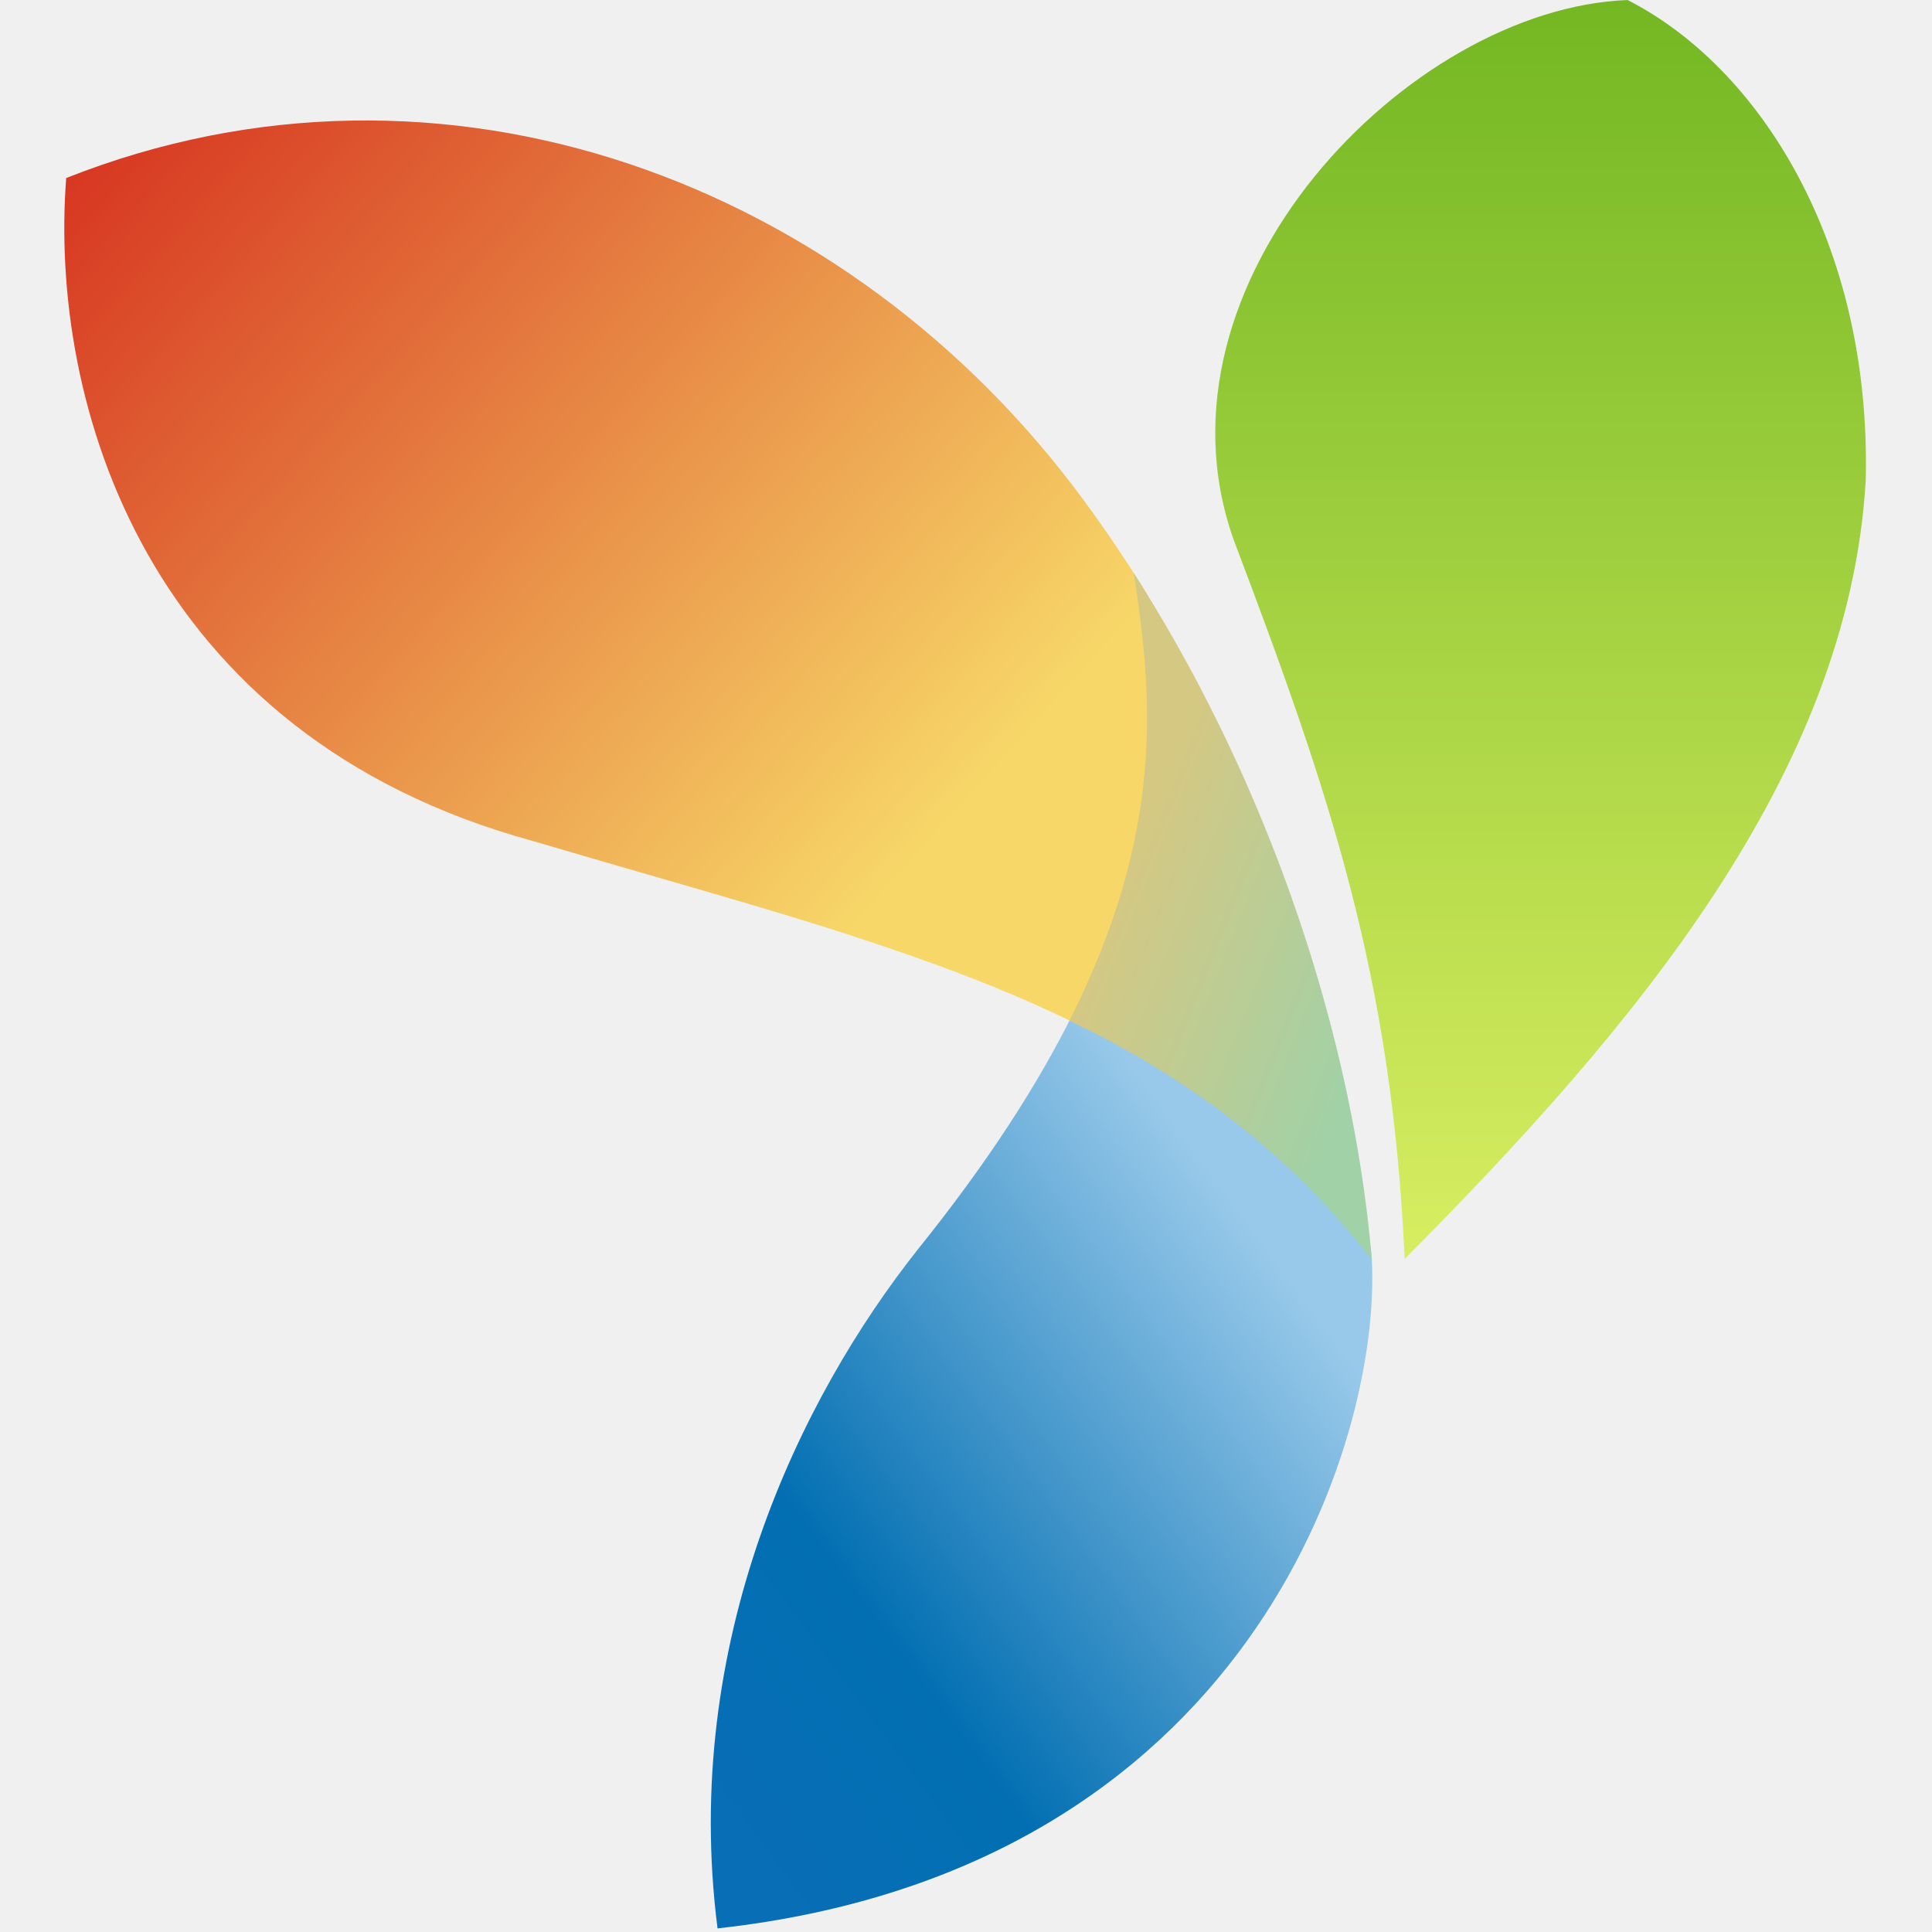
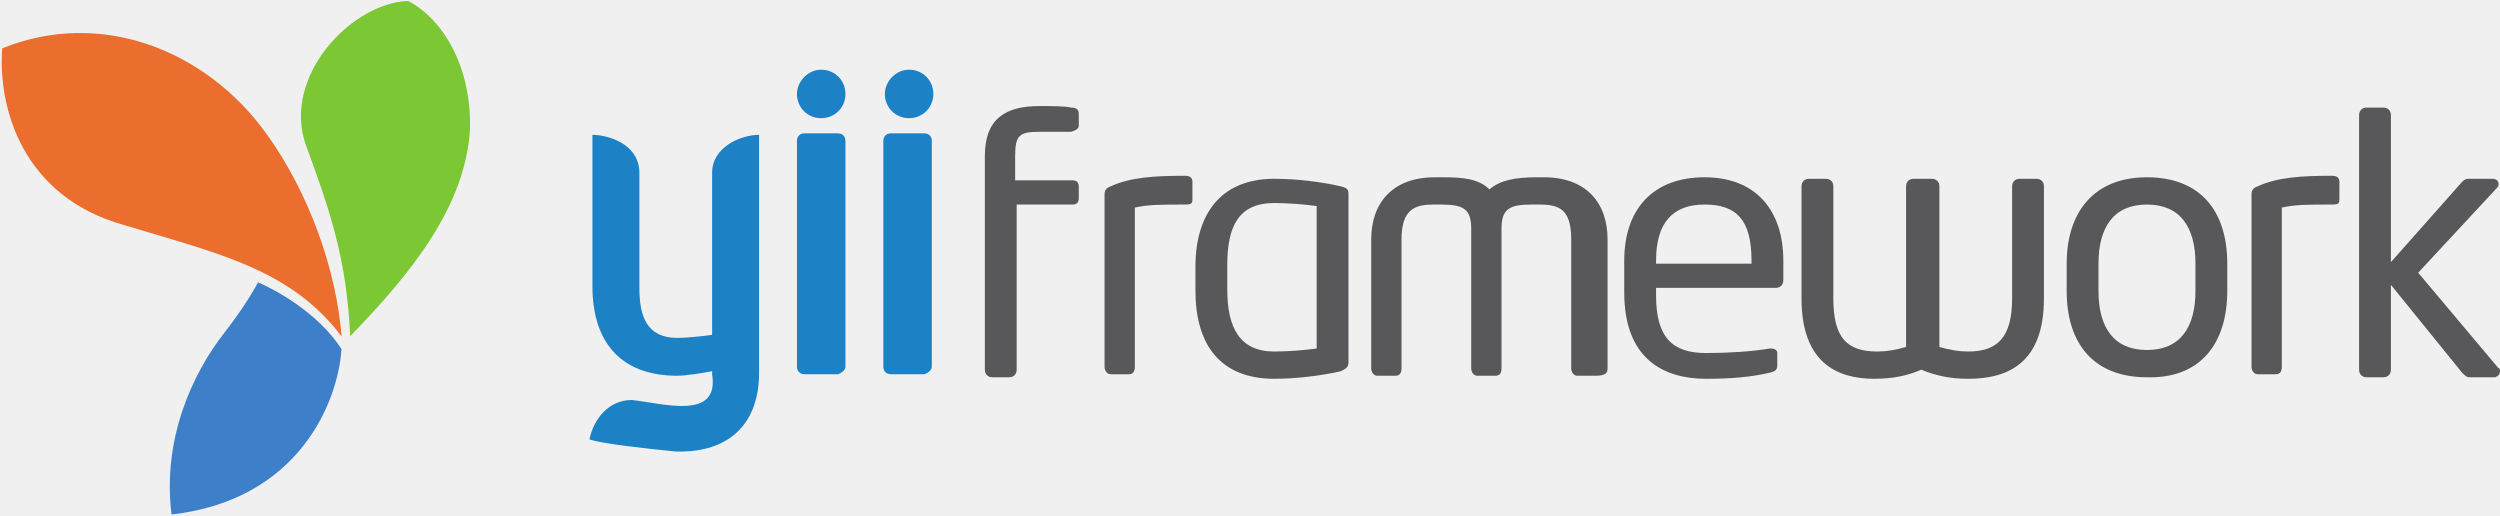
- <svg xmlns="http://www.w3.org/2000/svg" width="80px" height="80px" viewBox="0 0 256 274" version="1.1" preserveAspectRatio="xMidYMid">
-   <defs>
-     <linearGradient x1="50%" y1="0%" x2="50%" y2="100%" id="linearGradient-1">
-       <stop stop-color="#73B723" offset="0%" />
-       <stop stop-color="#D8EE61" offset="100%" />
-     </linearGradient>
-     <linearGradient x1="84.858%" y1="26.251%" x2="13.584%" y2="100%" id="linearGradient-2">
-       <stop stop-color="#98C9EA" offset="0%" />
-       <stop stop-color="#026FB2" offset="68.865%" />
-       <stop stop-color="#086EB6" offset="100%" />
-     </linearGradient>
-     <linearGradient x1="0%" y1="6.32%" x2="85.884%" y2="69.935%" id="linearGradient-3">
-       <stop stop-color="#D73721" offset="0%" />
-       <stop stop-color="#F7D768" offset="100%" />
-     </linearGradient>
-     <linearGradient x1="30.961%" y1="30.993%" x2="86.77%" y2="81.746%" id="linearGradient-4">
-       <stop stop-color="#D4C883" offset="0%" />
-       <stop stop-color="#A1D1A7" offset="100%" />
-     </linearGradient>
+ <svg xmlns="http://www.w3.org/2000/svg" version="1.1" id="Layer_1" x="0px" y="0px" viewBox="0 0 165 34" xml:space="preserve">
+   <defs id="defs4154">
+     <clipPath id="clipPath4181" clipPathUnits="userSpaceOnUse">
+       <path id="path4183" d="M 0,792 612,792 612,0 0,0 0,792 Z" />
+     </clipPath>
  </defs>
-   <g>
-     <path d="M221.829,0.004 C240.43,9.482 256.405,34.353 255.604,68.104 C253.173,109.689 223.022,145.528 190.217,178.548 C188.38,138.279 179.624,112.616 165.952,76.529 C153.044,40.161 190.782,1.168 221.829,0.004 Z" fill="url(#linearGradient-1)" />
-     <path d="M121.217,177.132 C131.205,164.708 138.284,153.644 143.224,143.648 C177.065,161.341 169.079,158.037 185.4,176.888 C185.455,177.475 185.507,178.06 185.556,178.643 C186.91,204.781 167.843,265.207 92.763,273.488 C87.566,232.885 104.462,198.251 121.217,177.132 Z" fill="url(#linearGradient-2)" />
-     <path d="M0.391,25.247 C53.886,4.078 111.459,25.763 144.697,70.944 C147.913,75.313 150.962,79.853 153.838,84.526 C159.032,117.681 155.071,136.094 144.962,145.855 C138.315,142.501 131.223,139.527 123.653,136.777 C106.051,130.383 89.807,126.151 66.608,119.282 C11.52,104.248 -2.065,57.012 0.391,25.247 Z" fill="url(#linearGradient-3)" />
-     <path d="M151.793,81.28 C152.144,81.825 152.491,82.366 152.834,82.915 L153.255,83.592 C154.113,84.971 154.955,86.358 155.785,87.761 L155.925,87.996 L156.148,88.376 L156.351,88.727 L156.945,89.747 L156.986,89.821 L157.791,91.233 L157.816,91.274 C158.398,92.302 158.972,93.334 159.537,94.374 L159.608,94.506 L160.235,95.67 L160.252,95.699 L160.941,96.995 L161.139,97.375 L161.523,98.114 L161.994,99.026 L162.448,99.91 C162.91,100.826 163.368,101.743 163.818,102.659 L163.934,102.886 C164.747,104.55 165.535,106.217 166.307,107.897 L166.894,109.181 L166.951,109.309 L167.327,110.143 L167.765,111.13 L168.012,111.699 L168.409,112.612 L168.693,113.268 L169.292,114.68 L169.333,114.779 L169.973,116.314 L170.051,116.5 C170.733,118.16 171.393,119.819 172.033,121.491 L172.095,121.644 L172.623,123.043 L172.656,123.121 L172.962,123.947 C173.3,124.864 173.635,125.78 173.965,126.7 L174.093,127.06 C174.456,128.087 174.815,129.119 175.162,130.147 L175.273,130.473 C175.599,131.439 175.913,132.405 176.227,133.371 L176.38,133.846 L176.417,133.957 L176.912,135.522 L176.933,135.592 L177.391,137.086 L177.849,138.626 L177.862,138.659 L178.241,139.96 L178.361,140.381 L178.592,141.186 C178.852,142.114 179.108,143.039 179.356,143.968 L179.542,144.661 L179.901,146.032 L179.917,146.098 C180.355,147.782 180.768,149.466 181.16,151.146 L181.197,151.32 L181.238,151.497 C181.75,153.714 182.221,155.923 182.654,158.123 L182.696,158.342 C183.364,161.764 183.938,165.165 184.413,168.538 L184.421,168.583 C184.57,169.623 184.706,170.659 184.834,171.696 L184.887,172.141 L185.061,173.623 L185.061,173.627 L185.209,174.998 L185.259,175.452 L185.366,176.538 L185.408,176.975 L185.424,177.153 L185.556,178.643 C173.738,163.423 159.62,152.934 142.679,144.727 C156.351,117.697 154.431,98.436 151.793,81.28" fill="url(#linearGradient-4)" />
+   <g id="XMLID_22_">
+     <path id="XMLID_20_" fill="#FFFFFF" d="M71.2,8.3V7.5c0-0.2-0.1-0.4-0.5-0.4c-0.4-0.1-1.3-0.1-2.1-0.1c-2.2,0-3.6,0.8-3.6,3.3v14.1   c0,0.3,0.2,0.5,0.5,0.5h1.1c0.3,0,0.5-0.2,0.5-0.5V13.5h3.7c0.3,0,0.4-0.2,0.4-0.4v-0.8c0-0.3-0.2-0.4-0.4-0.4H67v-1.6   c0-1.4,0.3-1.6,1.6-1.6h2.1C71,8.6,71.2,8.5,71.2,8.3L71.2,8.3z" style="fill:#58585a;fill-opacity:1" />
+     <path id="XMLID_19_" fill="#FFFFFF" d="M78.7,13.1V12c0-0.3-0.2-0.4-0.5-0.4c-2,0-3.6,0.1-4.9,0.7c-0.3,0.1-0.4,0.3-0.4,0.5v11.4   c0,0.3,0.2,0.5,0.4,0.5h1.2c0.3,0,0.4-0.2,0.4-0.5V13.7c0.9-0.2,1.7-0.2,3.3-0.2C78.7,13.5,78.7,13.4,78.7,13.1L78.7,13.1z" style="fill:#58585a;fill-opacity:1" />
+     <path id="XMLID_42_" fill="#FFFFFF" d="M89,23.9V12.8c0-0.3-0.1-0.4-0.5-0.5c-1.3-0.3-2.9-0.5-4.4-0.5c-3.5,0-5.2,2.3-5.2,5.8v1.6   c0,3.5,1.6,5.8,5.2,5.8c1.4,0,3.1-0.2,4.4-0.5C88.9,24.3,89,24.2,89,23.9L89,23.9z M86.9,23c-0.7,0.1-1.8,0.2-2.8,0.2   c-2.3,0-3.1-1.6-3.1-4.1v-1.6c0-2.5,0.7-4.1,3.1-4.1c1,0,2.1,0.1,2.8,0.2V23L86.9,23z" style="fill:#58585a;fill-opacity:1" />
+     <path id="XMLID_16_" fill="#FFFFFF" d="M106.1,24.3v-8.5c0-2.4-1.4-4.1-4.2-4.1h-0.5c-1.4,0-2.4,0.2-3.1,0.8   c-0.7-0.7-1.7-0.8-3.1-0.8h-0.5c-2.8,0-4.2,1.7-4.2,4.1v8.5c0,0.3,0.2,0.5,0.4,0.5h1.2c0.3,0,0.4-0.2,0.4-0.5v-8.5   c0-2,0.9-2.3,2.1-2.3h0.5c1.5,0,2,0.3,2,1.6v9.2c0,0.3,0.2,0.5,0.4,0.5h1.2c0.3,0,0.4-0.2,0.4-0.5v-9.2c0-1.3,0.5-1.6,2-1.6h0.5   c1.3,0,2.1,0.3,2.1,2.3v8.5c0,0.3,0.2,0.5,0.4,0.5h1.2C106,24.8,106.1,24.6,106.1,24.3L106.1,24.3z" style="fill:#58585a;fill-opacity:1" />
+     <path id="XMLID_38_" fill="#FFFFFF" d="M117.7,18.5v-1.3c0-3.3-1.8-5.5-5.2-5.5c-3.4,0-5.3,2.1-5.3,5.5v2.1c0,4.4,2.6,5.7,5.4,5.7   c1.6,0,2.9-0.1,4.2-0.4c0.4-0.1,0.5-0.2,0.5-0.5v-0.8c0-0.2-0.2-0.3-0.4-0.3c0,0-0.1,0-0.1,0c-1.1,0.2-2.8,0.3-4.2,0.3   c-2.2,0-3.3-1-3.3-3.8V19h7.9C117.5,19,117.7,18.8,117.7,18.5L117.7,18.5z M115.6,17.4h-6.3v-0.2c0-2.5,1.1-3.7,3.2-3.7   c2.1,0,3.1,1,3.1,3.7V17.4L115.6,17.4z" style="fill:#58585a;fill-opacity:1" />
+     <path id="XMLID_13_" fill="#FFFFFF" d="M134.9,19.7v-7.4c0-0.3-0.2-0.5-0.5-0.5h-1.1c-0.3,0-0.5,0.2-0.5,0.5v7.4   c0,2.6-1,3.5-2.9,3.5c-0.6,0-1.2-0.1-1.9-0.3V12.3c0-0.3-0.2-0.5-0.5-0.5h-1.2c-0.3,0-0.5,0.2-0.5,0.5v10.6   c-0.7,0.2-1.3,0.3-1.9,0.3c-2,0-2.9-0.9-2.9-3.5v-7.4c0-0.3-0.2-0.5-0.5-0.5h-1.1c-0.3,0-0.5,0.2-0.5,0.5v7.4   c0,4.2,2.3,5.3,4.8,5.3c1.2,0,2.2-0.2,3.1-0.6c1,0.4,1.9,0.6,3.1,0.6C132.6,25,134.9,23.9,134.9,19.7L134.9,19.7z" style="fill:#58585a;fill-opacity:1" />
+     <path id="XMLID_34_" fill="#FFFFFF" d="M147,19.2v-1.8c0-3.5-1.8-5.7-5.3-5.7c-3.5,0-5.3,2.3-5.3,5.7v1.8c0,3.5,1.8,5.7,5.3,5.7   C145.2,25,147,22.7,147,19.2L147,19.2z M144.9,19.2c0,2.4-1,3.9-3.2,3.9c-2.2,0-3.2-1.5-3.2-3.9v-1.8c0-2.4,1-3.9,3.2-3.9   c2.2,0,3.2,1.5,3.2,3.9V19.2L144.9,19.2z" style="fill:#58585a;fill-opacity:1" />
+     <path id="XMLID_10_" fill="#FFFFFF" d="M154.4,13.1V12c0-0.3-0.2-0.4-0.5-0.4c-2,0-3.6,0.1-4.9,0.7c-0.3,0.1-0.4,0.3-0.4,0.5v11.4   c0,0.3,0.2,0.5,0.4,0.5h1.2c0.3,0,0.4-0.2,0.4-0.5V13.7c0.9-0.2,1.7-0.2,3.3-0.2C154.4,13.5,154.4,13.4,154.4,13.1L154.4,13.1z" style="fill:#58585a;fill-opacity:1" />
+     <path id="XMLID_8_" fill="#FFFFFF" d="M165,24.5c0-0.1,0-0.2-0.1-0.2l-5.3-6.3l5.2-5.6c0.1-0.1,0.1-0.2,0.1-0.3   c0-0.1-0.1-0.3-0.4-0.3H163c-0.2,0-0.3,0-0.5,0.2l-4.7,5.3V7.6c0-0.3-0.2-0.5-0.5-0.5h-1.1c-0.3,0-0.5,0.2-0.5,0.5v16.8   c0,0.3,0.2,0.5,0.5,0.5h1.1c0.3,0,0.5-0.2,0.5-0.5v-5.6l4.7,5.8c0.2,0.2,0.3,0.3,0.5,0.3h1.7C164.9,24.8,165,24.7,165,24.5   L165,24.5z" style="fill:#58585a;fill-opacity:1" />
+     <path id="XMLID_26_" fill="#BFD1DA" d="M61.5,24.2V9.3c0-0.3-0.2-0.5-0.5-0.5h-2.2c-0.3,0-0.5,0.2-0.5,0.5v14.9   c0,0.3,0.2,0.5,0.5,0.5H61C61.3,24.6,61.5,24.4,61.5,24.2L61.5,24.2z M50.1,24.6V8.9c-1.2,0-3.1,0.8-3.1,2.5v10.7   c-0.7,0.1-1.7,0.2-2.3,0.2c-2,0-2.5-1.4-2.5-3.3v-7.7c-0.1-1.9-2.2-2.4-3.1-2.4v10c0,3.6,1.8,5.9,5.6,5.9c0.6,0,1.8-0.2,2.3-0.3   v0.2c0.5,3.1-3.3,1.9-5.3,1.7c-1.5,0-2.5,1.2-2.8,2.6c0.9,0.3,3.7,0.6,5.7,0.8C48.2,29.9,50.1,27.9,50.1,24.6L50.1,24.6z    M55.8,24.2V9.3c0-0.3-0.2-0.5-0.5-0.5h-2.2c-0.3,0-0.5,0.2-0.5,0.5v14.9c0,0.3,0.2,0.5,0.5,0.5h2.2C55.6,24.6,55.8,24.4,55.8,24.2   L55.8,24.2z M54.2,4.6c0.9,0,1.6,0.7,1.6,1.6c0,0.9-0.7,1.6-1.6,1.6c-0.9,0-1.6-0.7-1.6-1.6C52.6,5.4,53.3,4.6,54.2,4.6L54.2,4.6z    M60,4.6c0.9,0,1.6,0.7,1.6,1.6c0,0.9-0.7,1.6-1.6,1.6c-0.9,0-1.6-0.7-1.6-1.6C58.4,5.4,59.1,4.6,60,4.6L60,4.6z" style="fill:#1d82c5;fill-opacity:1" />
+   </g>
+   <g transform="matrix(0.5058029,0,0,-0.5058029,-72.88858,177.036)" id="g4175">
+     <g id="g4177">
+       <g clip-path="url(#clipPath4181)" id="g4179">
+         <g transform="translate(183.9946,331.1367)" id="g4185">
+           <path id="path4187" style="fill:#7cc734;fill-opacity:1;fill-rule:evenodd;stroke:none" d="M 0,0 C -3.088,8.913 5.938,18.468 13.363,18.753 17.812,16.432 21.632,10.337 21.441,2.066 20.858,-8.124 13.648,-16.906 5.802,-24.997 5.364,-15.131 3.27,-8.842 0,0" />
+         </g>
+         <g transform="translate(166.4893,282.874)" id="g4189">
+           <path id="path4191" style="fill:#3e7fca;fill-opacity:1;fill-rule:evenodd;stroke:none" d="m 0,0 c -1.242,9.949 2.797,18.436 6.806,23.611 1.905,2.43 3.369,4.647 4.484,6.689 2.106,-0.912 7.767,-3.882 10.886,-8.704 C 21.723,14.601 16.554,1.871 0,0" />
+         </g>
+         <g transform="translate(160.2344,320.6611)" id="g4193">
+           <path id="path4195" style="fill:#eb6e2e;fill-opacity:1;fill-rule:evenodd;stroke:none" d="M 0,0 C -13.175,3.685 -16.425,15.259 -15.837,23.043 -3.043,28.229 10.726,22.917 18.676,11.845 24.25,4.085 27.74,-5.864 28.448,-14.547 24.624,-9.5 19.794,-6.576 13.642,-4.286 9.434,-2.721 5.547,-1.684 0,0" />
+         </g>
+         <g transform="translate(459.5723,301.9727)" id="g4197" />
+         <g transform="translate(262.3789,302.3389)" id="g4201" />
+         <g transform="translate(259.4429,340.7461)" id="g4205" />
+         <g transform="translate(240.5635,301.4668)" id="g4209" />
+       </g>
+     </g>
  </g>
</svg>
